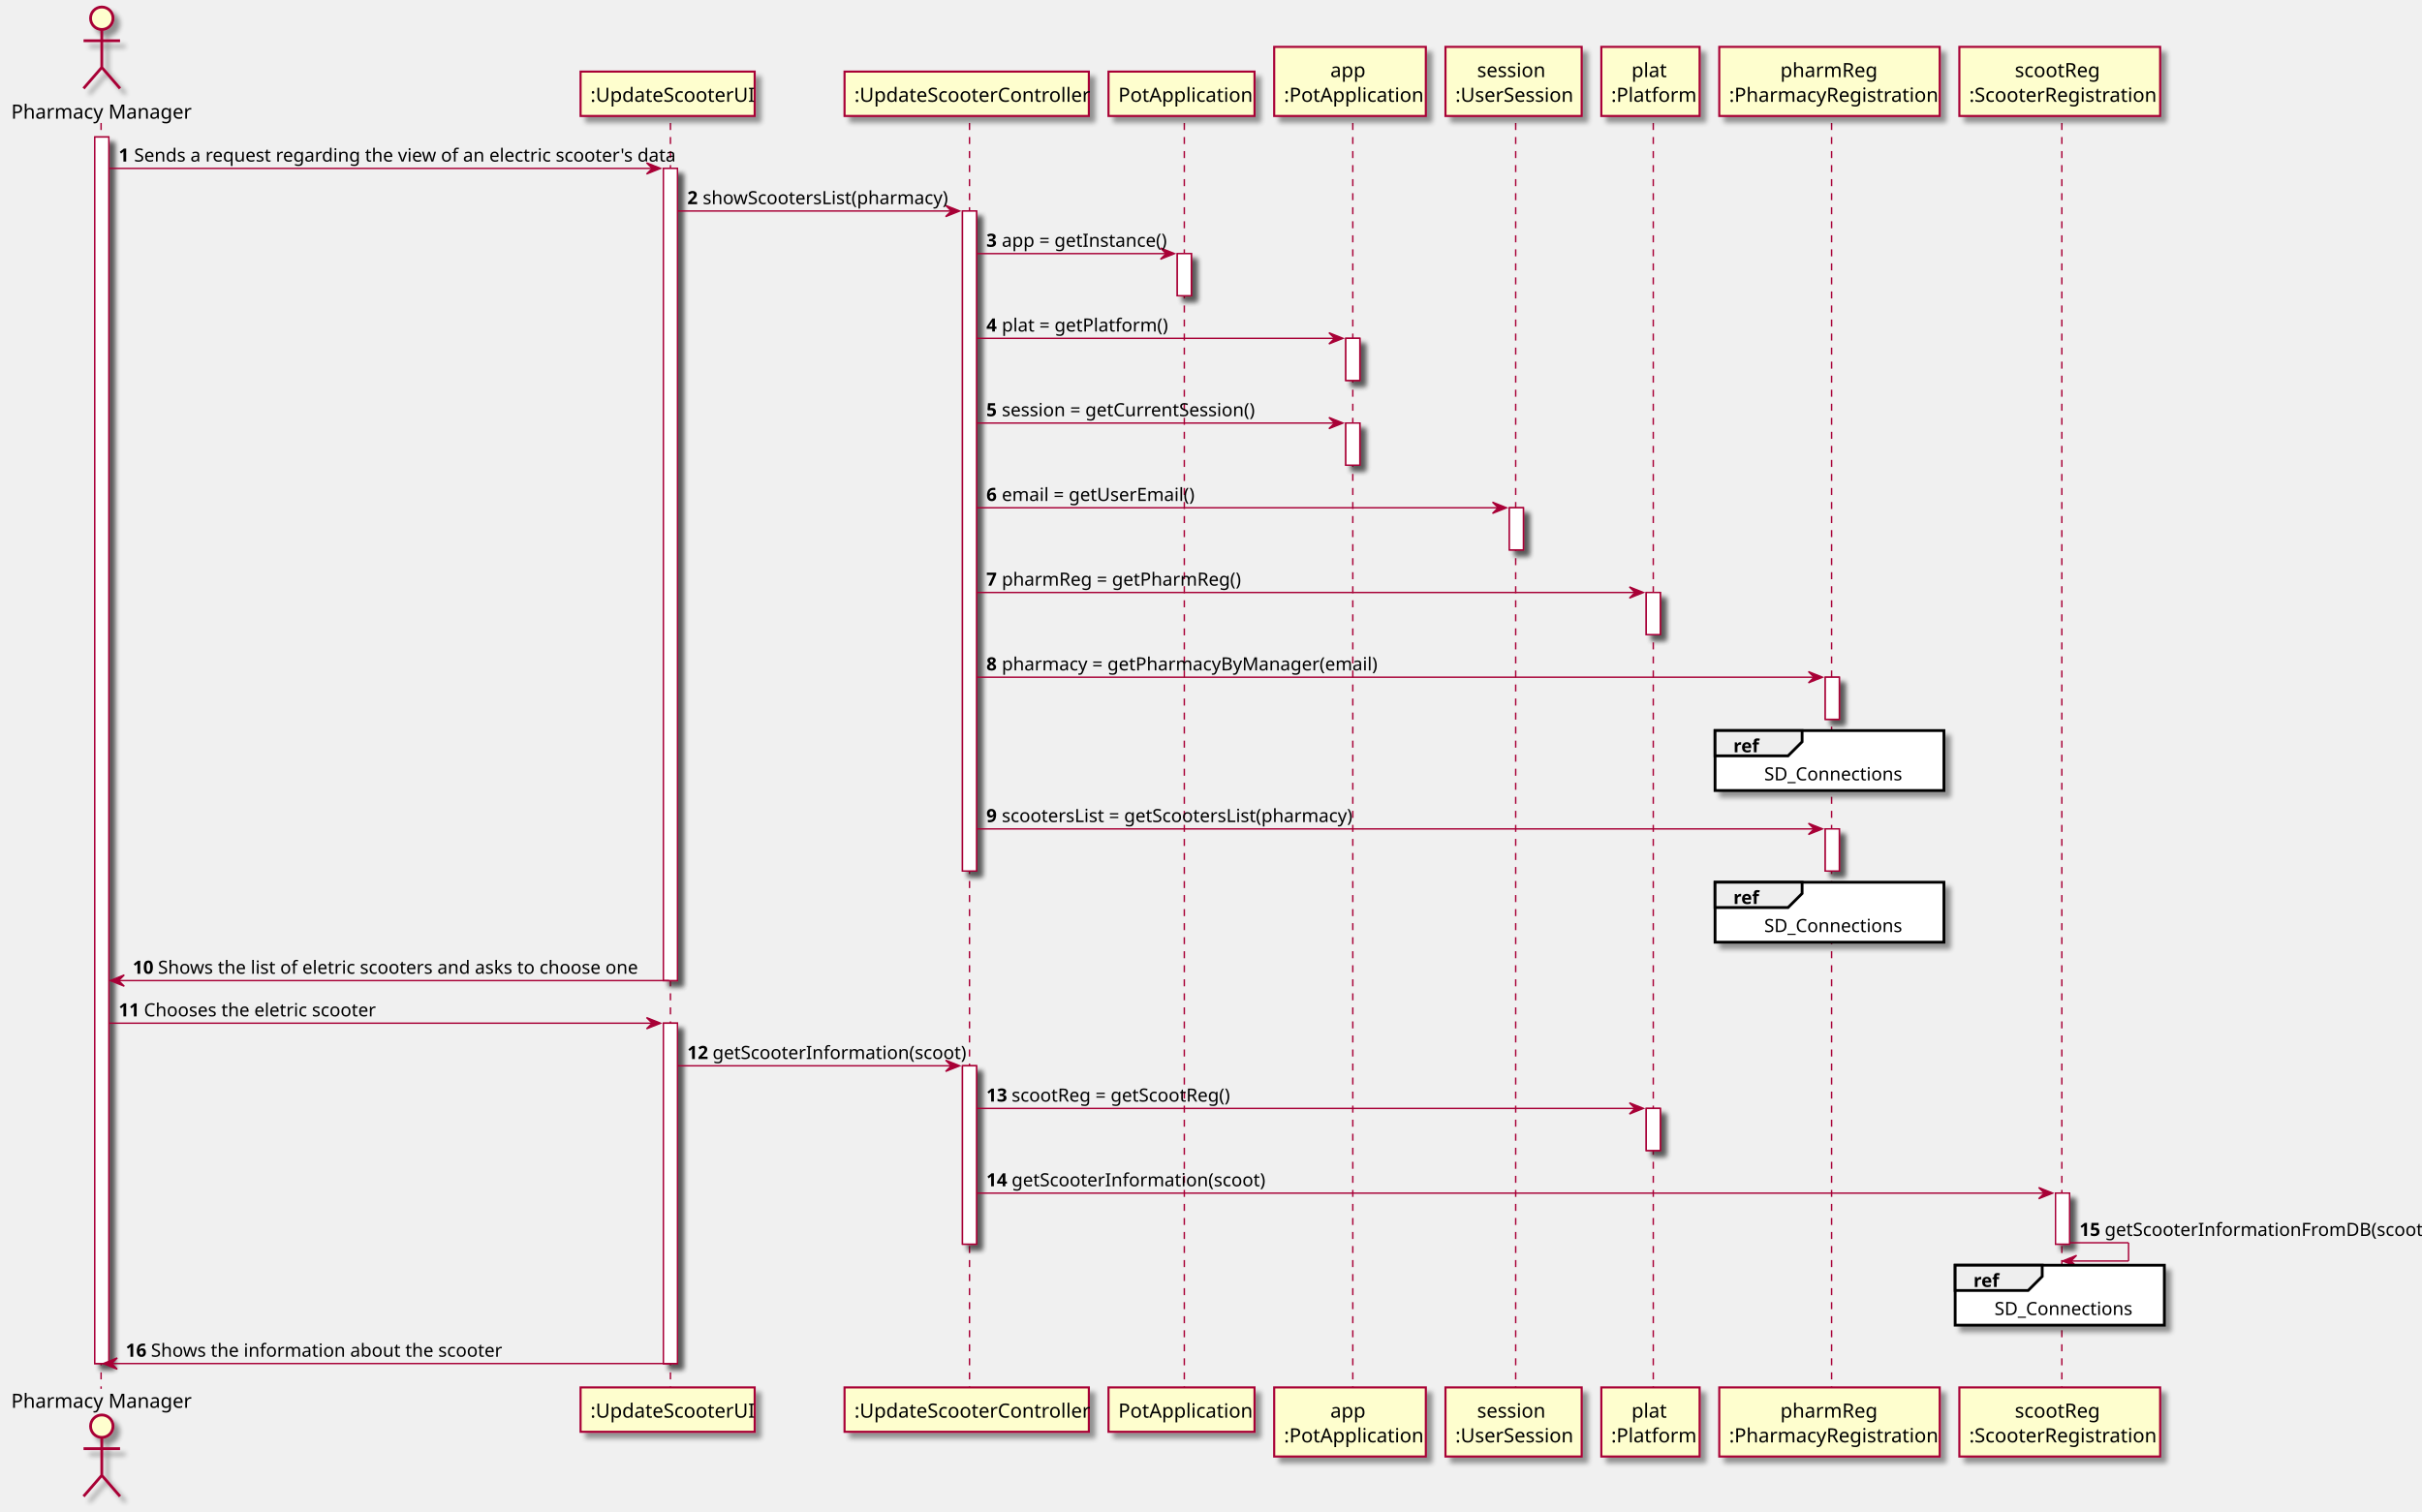
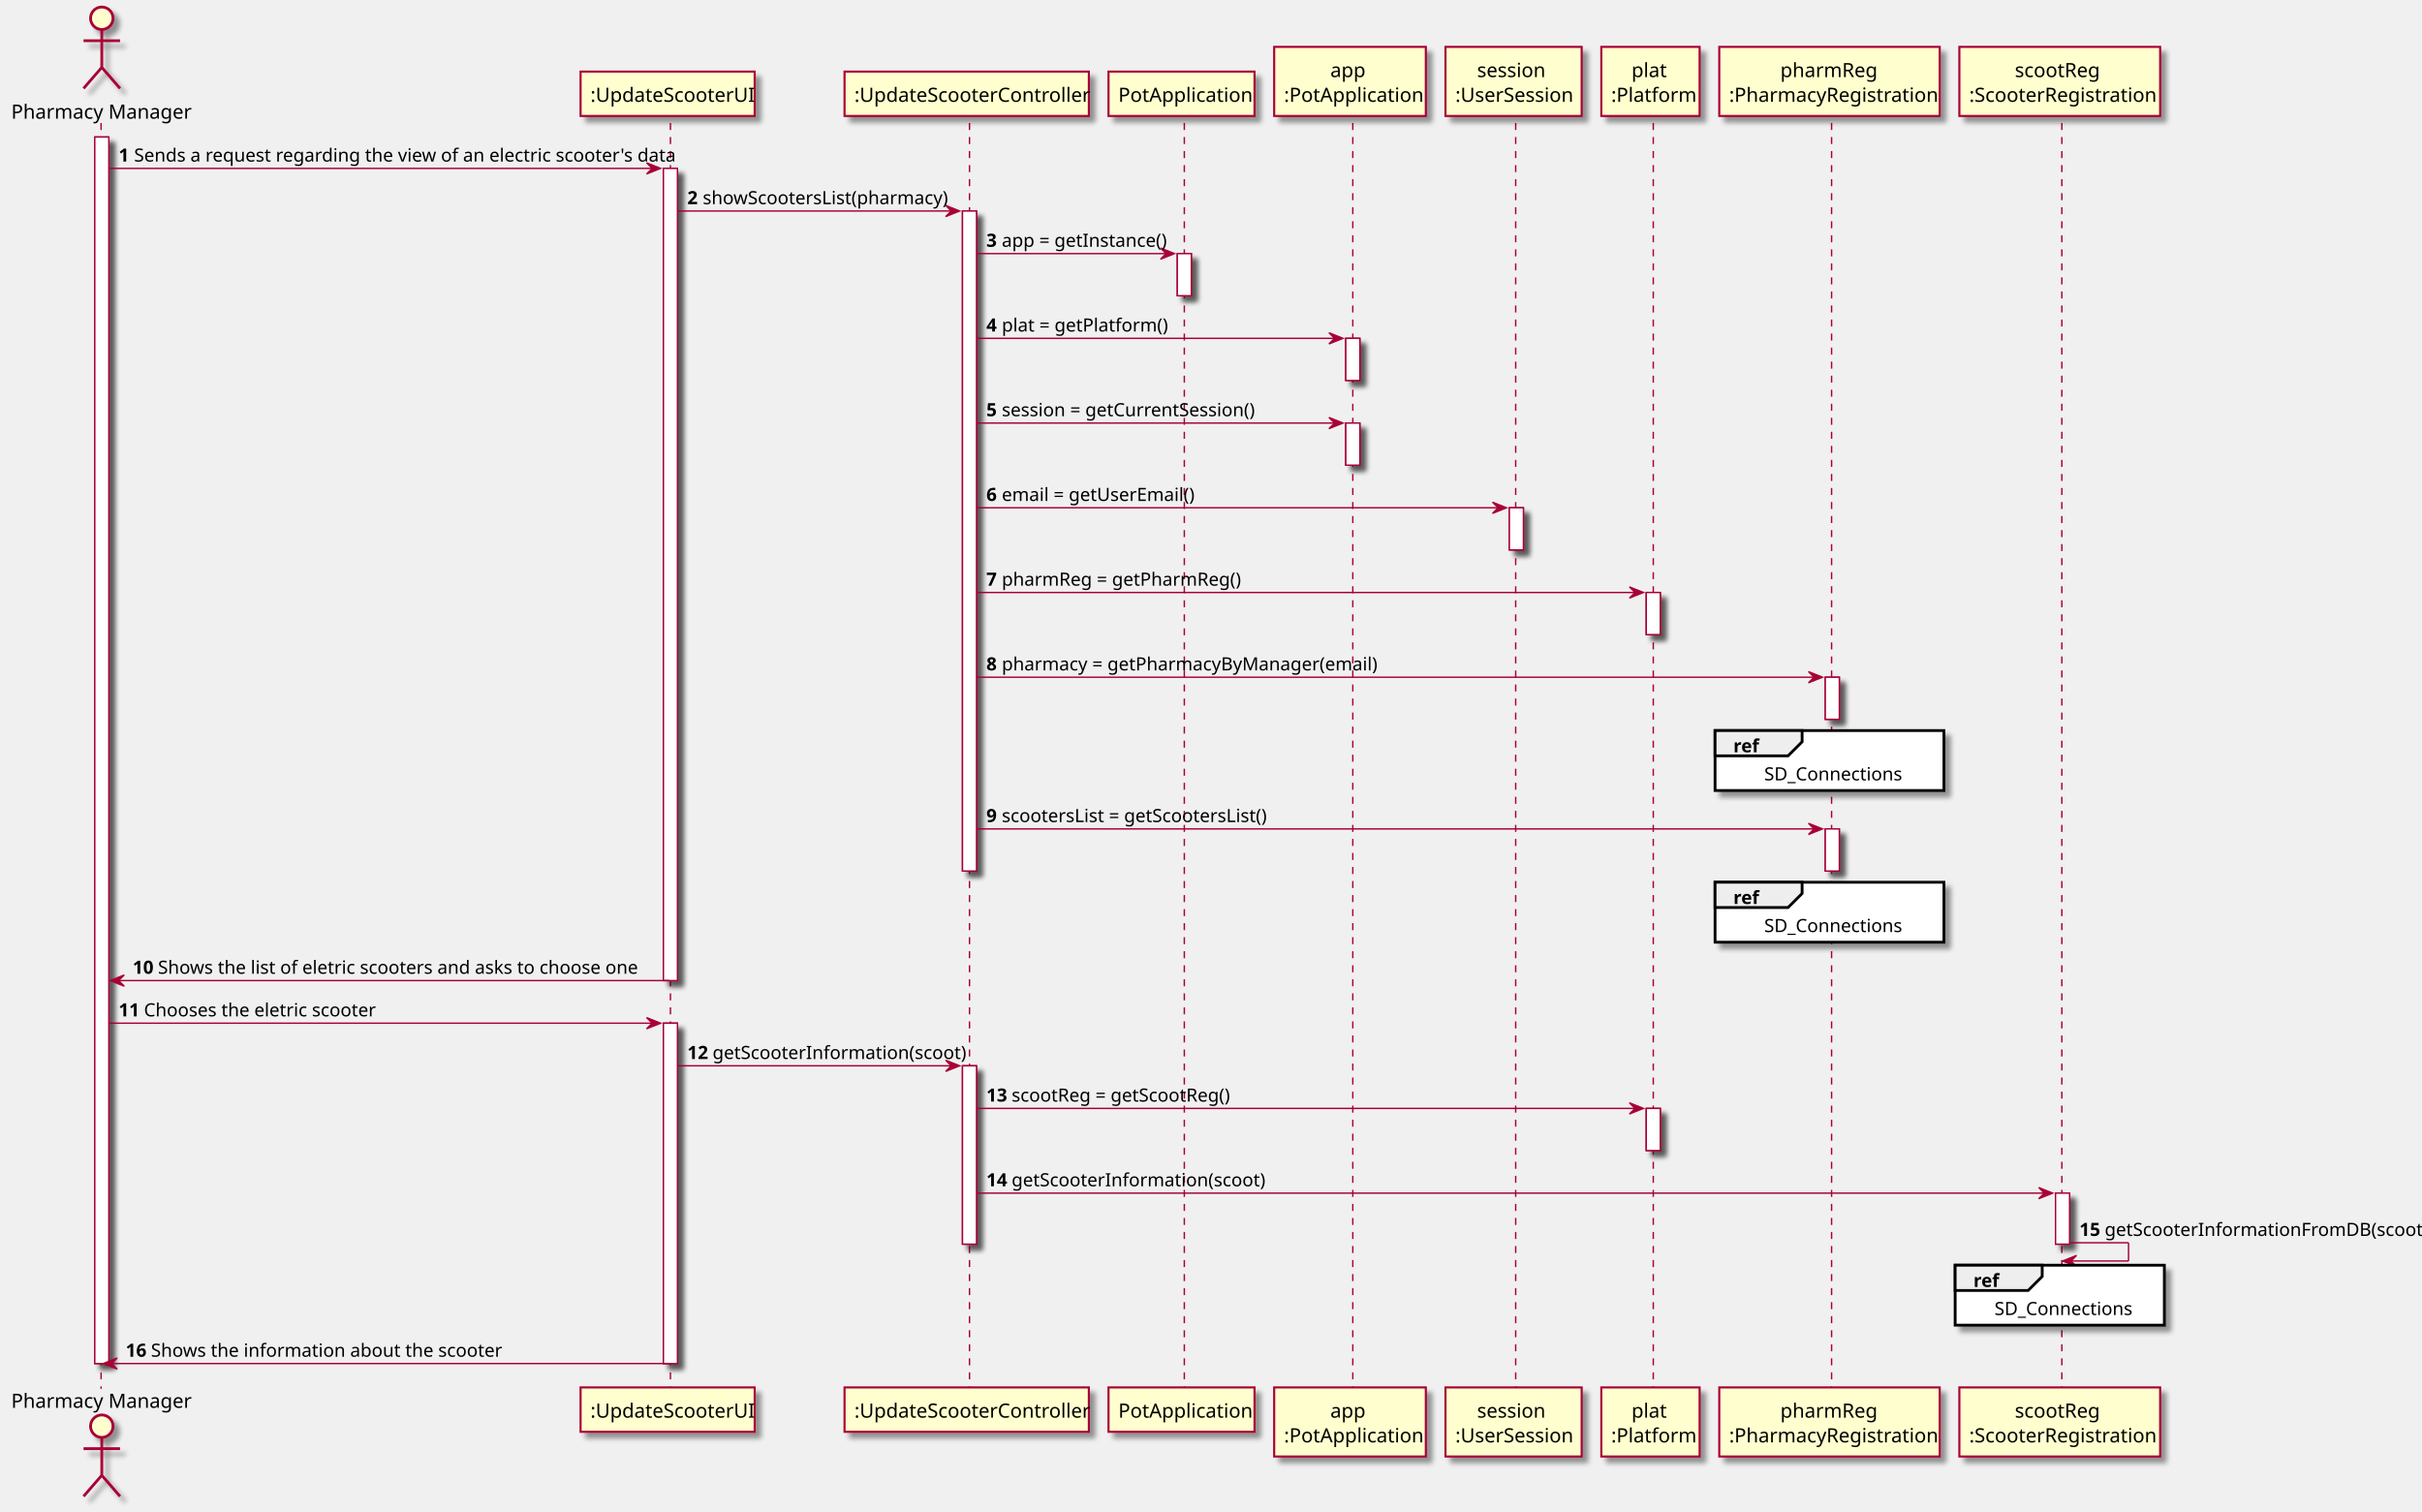
<svg xmlns="http://www.w3.org/2000/svg" contentScriptType="application/ecmascript" contentStyleType="text/css" height="1077px" preserveAspectRatio="none" style="width:1725px;height:1077px;" version="1.1" viewBox="0 0 1725 1077" width="1725px" zoomAndPan="magnify">
  <defs>
-     <filter height="300%" id="fghuy4trkdddh" width="300%" x="-1" y="-1">
+     <filter height="300%" id="f11ik9vi3hbh88" width="300%" x="-1" y="-1">
      <feGaussianBlur result="blurOut" stdDeviation="2.0" />
      <feColorMatrix in="blurOut" result="blurOut2" type="matrix" values="0 0 0 0 0 0 0 0 0 0 0 0 0 0 0 0 0 0 .4 0" />
      <feOffset dx="4.0" dy="4.0" in="blurOut2" result="blurOut3" />
      <feBlend in="SourceGraphic" in2="blurOut3" mode="normal" />
    </filter>
  </defs>
  <g>
-     <rect fill="#FFFFFF" filter="url(#fghuy4trkdddh)" height="873.734" style="stroke: #A80036; stroke-width: 1.0;" width="10" x="67.5" y="97.609" />
-     <rect fill="#FFFFFF" filter="url(#fghuy4trkdddh)" height="578.57" style="stroke: #A80036; stroke-width: 1.0;" width="10" x="472.5" y="119.961" />
-     <rect fill="#FFFFFF" filter="url(#fghuy4trkdddh)" height="242.461" style="stroke: #A80036; stroke-width: 1.0;" width="10" x="472.5" y="728.883" />
-     <rect fill="#FFFFFF" filter="url(#fghuy4trkdddh)" height="470.164" style="stroke: #A80036; stroke-width: 1.0;" width="10" x="685.5" y="150.312" />
-     <rect fill="#FFFFFF" filter="url(#fghuy4trkdddh)" height="127.055" style="stroke: #A80036; stroke-width: 1.0;" width="10" x="685.5" y="759.234" />
-     <rect fill="#FFFFFF" filter="url(#fghuy4trkdddh)" height="30" style="stroke: #A80036; stroke-width: 1.0;" width="10" x="838.5" y="180.664" />
-     <rect fill="#FFFFFF" filter="url(#fghuy4trkdddh)" height="30" style="stroke: #A80036; stroke-width: 1.0;" width="10" x="958.5" y="241.016" />
-     <rect fill="#FFFFFF" filter="url(#fghuy4trkdddh)" height="30" style="stroke: #A80036; stroke-width: 1.0;" width="10" x="958.5" y="301.367" />
-     <rect fill="#FFFFFF" filter="url(#fghuy4trkdddh)" height="30" style="stroke: #A80036; stroke-width: 1.0;" width="10" x="1075" y="361.719" />
-     <rect fill="#FFFFFF" filter="url(#fghuy4trkdddh)" height="30" style="stroke: #A80036; stroke-width: 1.0;" width="10" x="1172.5" y="422.07" />
-     <rect fill="#FFFFFF" filter="url(#fghuy4trkdddh)" height="30" style="stroke: #A80036; stroke-width: 1.0;" width="10" x="1172.5" y="789.586" />
-     <rect fill="#FFFFFF" filter="url(#fghuy4trkdddh)" height="30" style="stroke: #A80036; stroke-width: 1.0;" width="10" x="1300" y="482.422" />
-     <rect fill="#FFFFFF" filter="url(#fghuy4trkdddh)" height="30" style="stroke: #A80036; stroke-width: 1.0;" width="10" x="1300" y="590.477" />
-     <rect fill="#FFFFFF" filter="url(#fghuy4trkdddh)" height="36.352" style="stroke: #A80036; stroke-width: 1.0;" width="10" x="1464" y="849.938" />
+     <rect fill="#FFFFFF" filter="url(#f11ik9vi3hbh88)" height="873.734" style="stroke: #A80036; stroke-width: 1.0;" width="10" x="67.5" y="97.609" />
+     <rect fill="#FFFFFF" filter="url(#f11ik9vi3hbh88)" height="578.57" style="stroke: #A80036; stroke-width: 1.0;" width="10" x="472.5" y="119.961" />
+     <rect fill="#FFFFFF" filter="url(#f11ik9vi3hbh88)" height="242.461" style="stroke: #A80036; stroke-width: 1.0;" width="10" x="472.5" y="728.883" />
+     <rect fill="#FFFFFF" filter="url(#f11ik9vi3hbh88)" height="470.164" style="stroke: #A80036; stroke-width: 1.0;" width="10" x="685.5" y="150.312" />
+     <rect fill="#FFFFFF" filter="url(#f11ik9vi3hbh88)" height="127.055" style="stroke: #A80036; stroke-width: 1.0;" width="10" x="685.5" y="759.234" />
+     <rect fill="#FFFFFF" filter="url(#f11ik9vi3hbh88)" height="30" style="stroke: #A80036; stroke-width: 1.0;" width="10" x="838.5" y="180.664" />
+     <rect fill="#FFFFFF" filter="url(#f11ik9vi3hbh88)" height="30" style="stroke: #A80036; stroke-width: 1.0;" width="10" x="958.5" y="241.016" />
+     <rect fill="#FFFFFF" filter="url(#f11ik9vi3hbh88)" height="30" style="stroke: #A80036; stroke-width: 1.0;" width="10" x="958.5" y="301.367" />
+     <rect fill="#FFFFFF" filter="url(#f11ik9vi3hbh88)" height="30" style="stroke: #A80036; stroke-width: 1.0;" width="10" x="1075" y="361.719" />
+     <rect fill="#FFFFFF" filter="url(#f11ik9vi3hbh88)" height="30" style="stroke: #A80036; stroke-width: 1.0;" width="10" x="1172.5" y="422.07" />
+     <rect fill="#FFFFFF" filter="url(#f11ik9vi3hbh88)" height="30" style="stroke: #A80036; stroke-width: 1.0;" width="10" x="1172.5" y="789.586" />
+     <rect fill="#FFFFFF" filter="url(#f11ik9vi3hbh88)" height="30" style="stroke: #A80036; stroke-width: 1.0;" width="10" x="1300" y="482.422" />
+     <rect fill="#FFFFFF" filter="url(#f11ik9vi3hbh88)" height="30" style="stroke: #A80036; stroke-width: 1.0;" width="10" x="1300" y="590.477" />
+     <rect fill="#FFFFFF" filter="url(#f11ik9vi3hbh88)" height="36.352" style="stroke: #A80036; stroke-width: 1.0;" width="10" x="1464" y="849.938" />
    <line style="stroke: #A80036; stroke-width: 1.0; stroke-dasharray: 5.0,5.0;" x1="72" x2="72" y1="87.609" y2="989.344" />
    <line style="stroke: #A80036; stroke-width: 1.0; stroke-dasharray: 5.0,5.0;" x1="477.5" x2="477.5" y1="87.609" y2="989.344" />
    <line style="stroke: #A80036; stroke-width: 1.0; stroke-dasharray: 5.0,5.0;" x1="690.5" x2="690.5" y1="87.609" y2="989.344" />
    <line style="stroke: #A80036; stroke-width: 1.0; stroke-dasharray: 5.0,5.0;" x1="843.5" x2="843.5" y1="87.609" y2="989.344" />
    <line style="stroke: #A80036; stroke-width: 1.0; stroke-dasharray: 5.0,5.0;" x1="963.5" x2="963.5" y1="87.609" y2="989.344" />
    <line style="stroke: #A80036; stroke-width: 1.0; stroke-dasharray: 5.0,5.0;" x1="1079.5" x2="1079.5" y1="87.609" y2="989.344" />
    <line style="stroke: #A80036; stroke-width: 1.0; stroke-dasharray: 5.0,5.0;" x1="1177.5" x2="1177.5" y1="87.609" y2="989.344" />
    <line style="stroke: #A80036; stroke-width: 1.0; stroke-dasharray: 5.0,5.0;" x1="1304.5" x2="1304.5" y1="87.609" y2="989.344" />
    <line style="stroke: #A80036; stroke-width: 1.0; stroke-dasharray: 5.0,5.0;" x1="1468.5" x2="1468.5" y1="87.609" y2="989.344" />
    <text fill="#000000" font-family="sans-serif" font-size="14" lengthAdjust="spacingAndGlyphs" textLength="123" x="8" y="84.533">Pharmacy Manager</text>
-     <ellipse cx="72.5" cy="13" fill="#FEFECE" filter="url(#fghuy4trkdddh)" rx="8" ry="8" style="stroke: #A80036; stroke-width: 2.0;" />
-     <path d="M72.5,21 L72.5,48 M59.5,29 L85.5,29 M72.5,48 L59.5,63 M72.5,48 L85.5,63 " fill="none" filter="url(#fghuy4trkdddh)" style="stroke: #A80036; stroke-width: 2.0;" />
+     <ellipse cx="72.5" cy="13" fill="#FEFECE" filter="url(#f11ik9vi3hbh88)" rx="8" ry="8" style="stroke: #A80036; stroke-width: 2.0;" />
+     <path d="M72.5,21 L72.5,48 M59.5,29 L85.5,29 M72.5,48 L59.5,63 M72.5,48 L85.5,63 " fill="none" filter="url(#f11ik9vi3hbh88)" style="stroke: #A80036; stroke-width: 2.0;" />
    <text fill="#000000" font-family="sans-serif" font-size="14" lengthAdjust="spacingAndGlyphs" textLength="123" x="8" y="1002.877">Pharmacy Manager</text>
-     <ellipse cx="72.5" cy="1015.953" fill="#FEFECE" filter="url(#fghuy4trkdddh)" rx="8" ry="8" style="stroke: #A80036; stroke-width: 2.0;" />
-     <path d="M72.5,1023.953 L72.5,1050.953 M59.5,1031.953 L85.5,1031.953 M72.5,1050.953 L59.5,1065.953 M72.5,1050.953 L85.5,1065.953 " fill="none" filter="url(#fghuy4trkdddh)" style="stroke: #A80036; stroke-width: 2.0;" />
-     <rect fill="#FEFECE" filter="url(#fghuy4trkdddh)" height="31.609" style="stroke: #A80036; stroke-width: 1.5;" width="124" x="413.5" y="51" />
+     <ellipse cx="72.5" cy="1015.953" fill="#FEFECE" filter="url(#f11ik9vi3hbh88)" rx="8" ry="8" style="stroke: #A80036; stroke-width: 2.0;" />
+     <path d="M72.5,1023.953 L72.5,1050.953 M59.5,1031.953 L85.5,1031.953 M72.5,1050.953 L59.5,1065.953 M72.5,1050.953 L85.5,1065.953 " fill="none" filter="url(#f11ik9vi3hbh88)" style="stroke: #A80036; stroke-width: 2.0;" />
+     <rect fill="#FEFECE" filter="url(#f11ik9vi3hbh88)" height="31.609" style="stroke: #A80036; stroke-width: 1.5;" width="124" x="413.5" y="51" />
    <text fill="#000000" font-family="sans-serif" font-size="14" lengthAdjust="spacingAndGlyphs" textLength="110" x="420.5" y="72.533">:UpdateScooterUI</text>
-     <rect fill="#FEFECE" filter="url(#fghuy4trkdddh)" height="31.609" style="stroke: #A80036; stroke-width: 1.5;" width="124" x="413.5" y="988.344" />
+     <rect fill="#FEFECE" filter="url(#f11ik9vi3hbh88)" height="31.609" style="stroke: #A80036; stroke-width: 1.5;" width="124" x="413.5" y="988.344" />
    <text fill="#000000" font-family="sans-serif" font-size="14" lengthAdjust="spacingAndGlyphs" textLength="110" x="420.5" y="1009.877">:UpdateScooterUI</text>
-     <rect fill="#FEFECE" filter="url(#fghuy4trkdddh)" height="31.609" style="stroke: #A80036; stroke-width: 1.5;" width="174" x="601.5" y="51" />
+     <rect fill="#FEFECE" filter="url(#f11ik9vi3hbh88)" height="31.609" style="stroke: #A80036; stroke-width: 1.5;" width="174" x="601.5" y="51" />
    <text fill="#000000" font-family="sans-serif" font-size="14" lengthAdjust="spacingAndGlyphs" textLength="160" x="608.5" y="72.533">:UpdateScooterController</text>
-     <rect fill="#FEFECE" filter="url(#fghuy4trkdddh)" height="31.609" style="stroke: #A80036; stroke-width: 1.5;" width="174" x="601.5" y="988.344" />
+     <rect fill="#FEFECE" filter="url(#f11ik9vi3hbh88)" height="31.609" style="stroke: #A80036; stroke-width: 1.5;" width="174" x="601.5" y="988.344" />
    <text fill="#000000" font-family="sans-serif" font-size="14" lengthAdjust="spacingAndGlyphs" textLength="160" x="608.5" y="1009.877">:UpdateScooterController</text>
-     <rect fill="#FEFECE" filter="url(#fghuy4trkdddh)" height="31.609" style="stroke: #A80036; stroke-width: 1.5;" width="104" x="789.5" y="51" />
+     <rect fill="#FEFECE" filter="url(#f11ik9vi3hbh88)" height="31.609" style="stroke: #A80036; stroke-width: 1.5;" width="104" x="789.5" y="51" />
    <text fill="#000000" font-family="sans-serif" font-size="14" lengthAdjust="spacingAndGlyphs" textLength="90" x="796.5" y="72.533">PotApplication</text>
-     <rect fill="#FEFECE" filter="url(#fghuy4trkdddh)" height="31.609" style="stroke: #A80036; stroke-width: 1.5;" width="104" x="789.5" y="988.344" />
+     <rect fill="#FEFECE" filter="url(#f11ik9vi3hbh88)" height="31.609" style="stroke: #A80036; stroke-width: 1.5;" width="104" x="789.5" y="988.344" />
    <text fill="#000000" font-family="sans-serif" font-size="14" lengthAdjust="spacingAndGlyphs" textLength="90" x="796.5" y="1009.877">PotApplication</text>
-     <rect fill="#FEFECE" filter="url(#fghuy4trkdddh)" height="49.219" style="stroke: #A80036; stroke-width: 1.5;" width="108" x="907.5" y="33.391" />
+     <rect fill="#FEFECE" filter="url(#f11ik9vi3hbh88)" height="49.219" style="stroke: #A80036; stroke-width: 1.5;" width="108" x="907.5" y="33.391" />
    <text fill="#000000" font-family="sans-serif" font-size="14" lengthAdjust="spacingAndGlyphs" textLength="24" x="947.5" y="54.924">app</text>
    <text fill="#000000" font-family="sans-serif" font-size="14" lengthAdjust="spacingAndGlyphs" textLength="94" x="914.5" y="72.533">:PotApplication</text>
-     <rect fill="#FEFECE" filter="url(#fghuy4trkdddh)" height="49.219" style="stroke: #A80036; stroke-width: 1.5;" width="108" x="907.5" y="988.344" />
+     <rect fill="#FEFECE" filter="url(#f11ik9vi3hbh88)" height="49.219" style="stroke: #A80036; stroke-width: 1.5;" width="108" x="907.5" y="988.344" />
    <text fill="#000000" font-family="sans-serif" font-size="14" lengthAdjust="spacingAndGlyphs" textLength="24" x="947.5" y="1009.877">app</text>
    <text fill="#000000" font-family="sans-serif" font-size="14" lengthAdjust="spacingAndGlyphs" textLength="94" x="914.5" y="1027.486">:PotApplication</text>
-     <rect fill="#FEFECE" filter="url(#fghuy4trkdddh)" height="49.219" style="stroke: #A80036; stroke-width: 1.5;" width="97" x="1029.5" y="33.391" />
+     <rect fill="#FEFECE" filter="url(#f11ik9vi3hbh88)" height="49.219" style="stroke: #A80036; stroke-width: 1.5;" width="97" x="1029.5" y="33.391" />
    <text fill="#000000" font-family="sans-serif" font-size="14" lengthAdjust="spacingAndGlyphs" textLength="48" x="1052" y="54.924">session</text>
    <text fill="#000000" font-family="sans-serif" font-size="14" lengthAdjust="spacingAndGlyphs" textLength="83" x="1036.5" y="72.533">:UserSession</text>
-     <rect fill="#FEFECE" filter="url(#fghuy4trkdddh)" height="49.219" style="stroke: #A80036; stroke-width: 1.5;" width="97" x="1029.5" y="988.344" />
+     <rect fill="#FEFECE" filter="url(#f11ik9vi3hbh88)" height="49.219" style="stroke: #A80036; stroke-width: 1.5;" width="97" x="1029.5" y="988.344" />
    <text fill="#000000" font-family="sans-serif" font-size="14" lengthAdjust="spacingAndGlyphs" textLength="48" x="1052" y="1009.877">session</text>
    <text fill="#000000" font-family="sans-serif" font-size="14" lengthAdjust="spacingAndGlyphs" textLength="83" x="1036.5" y="1027.486">:UserSession</text>
-     <rect fill="#FEFECE" filter="url(#fghuy4trkdddh)" height="49.219" style="stroke: #A80036; stroke-width: 1.5;" width="70" x="1140.5" y="33.391" />
+     <rect fill="#FEFECE" filter="url(#f11ik9vi3hbh88)" height="49.219" style="stroke: #A80036; stroke-width: 1.5;" width="70" x="1140.5" y="33.391" />
    <text fill="#000000" font-family="sans-serif" font-size="14" lengthAdjust="spacingAndGlyphs" textLength="23" x="1162" y="54.924">plat</text>
    <text fill="#000000" font-family="sans-serif" font-size="14" lengthAdjust="spacingAndGlyphs" textLength="56" x="1147.5" y="72.533">:Platform</text>
-     <rect fill="#FEFECE" filter="url(#fghuy4trkdddh)" height="49.219" style="stroke: #A80036; stroke-width: 1.5;" width="70" x="1140.5" y="988.344" />
+     <rect fill="#FEFECE" filter="url(#f11ik9vi3hbh88)" height="49.219" style="stroke: #A80036; stroke-width: 1.5;" width="70" x="1140.5" y="988.344" />
    <text fill="#000000" font-family="sans-serif" font-size="14" lengthAdjust="spacingAndGlyphs" textLength="23" x="1162" y="1009.877">plat</text>
    <text fill="#000000" font-family="sans-serif" font-size="14" lengthAdjust="spacingAndGlyphs" textLength="56" x="1147.5" y="1027.486">:Platform</text>
-     <rect fill="#FEFECE" filter="url(#fghuy4trkdddh)" height="49.219" style="stroke: #A80036; stroke-width: 1.5;" width="157" x="1224.5" y="33.391" />
+     <rect fill="#FEFECE" filter="url(#f11ik9vi3hbh88)" height="49.219" style="stroke: #A80036; stroke-width: 1.5;" width="157" x="1224.5" y="33.391" />
    <text fill="#000000" font-family="sans-serif" font-size="14" lengthAdjust="spacingAndGlyphs" textLength="66" x="1268" y="54.924">pharmReg</text>
    <text fill="#000000" font-family="sans-serif" font-size="14" lengthAdjust="spacingAndGlyphs" textLength="143" x="1231.5" y="72.533">:PharmacyRegistration</text>
-     <rect fill="#FEFECE" filter="url(#fghuy4trkdddh)" height="49.219" style="stroke: #A80036; stroke-width: 1.5;" width="157" x="1224.5" y="988.344" />
+     <rect fill="#FEFECE" filter="url(#f11ik9vi3hbh88)" height="49.219" style="stroke: #A80036; stroke-width: 1.5;" width="157" x="1224.5" y="988.344" />
    <text fill="#000000" font-family="sans-serif" font-size="14" lengthAdjust="spacingAndGlyphs" textLength="66" x="1268" y="1009.877">pharmReg</text>
    <text fill="#000000" font-family="sans-serif" font-size="14" lengthAdjust="spacingAndGlyphs" textLength="143" x="1231.5" y="1027.486">:PharmacyRegistration</text>
-     <rect fill="#FEFECE" filter="url(#fghuy4trkdddh)" height="49.219" style="stroke: #A80036; stroke-width: 1.5;" width="143" x="1395.5" y="33.391" />
+     <rect fill="#FEFECE" filter="url(#f11ik9vi3hbh88)" height="49.219" style="stroke: #A80036; stroke-width: 1.5;" width="143" x="1395.5" y="33.391" />
    <text fill="#000000" font-family="sans-serif" font-size="14" lengthAdjust="spacingAndGlyphs" textLength="60" x="1435" y="54.924">scootReg</text>
    <text fill="#000000" font-family="sans-serif" font-size="14" lengthAdjust="spacingAndGlyphs" textLength="129" x="1402.5" y="72.533">:ScooterRegistration</text>
-     <rect fill="#FEFECE" filter="url(#fghuy4trkdddh)" height="49.219" style="stroke: #A80036; stroke-width: 1.5;" width="143" x="1395.5" y="988.344" />
+     <rect fill="#FEFECE" filter="url(#f11ik9vi3hbh88)" height="49.219" style="stroke: #A80036; stroke-width: 1.5;" width="143" x="1395.5" y="988.344" />
    <text fill="#000000" font-family="sans-serif" font-size="14" lengthAdjust="spacingAndGlyphs" textLength="60" x="1435" y="1009.877">scootReg</text>
    <text fill="#000000" font-family="sans-serif" font-size="14" lengthAdjust="spacingAndGlyphs" textLength="129" x="1402.5" y="1027.486">:ScooterRegistration</text>
-     <rect fill="#FFFFFF" filter="url(#fghuy4trkdddh)" height="873.734" style="stroke: #A80036; stroke-width: 1.0;" width="10" x="67.5" y="97.609" />
-     <rect fill="#FFFFFF" filter="url(#fghuy4trkdddh)" height="578.57" style="stroke: #A80036; stroke-width: 1.0;" width="10" x="472.5" y="119.961" />
-     <rect fill="#FFFFFF" filter="url(#fghuy4trkdddh)" height="242.461" style="stroke: #A80036; stroke-width: 1.0;" width="10" x="472.5" y="728.883" />
-     <rect fill="#FFFFFF" filter="url(#fghuy4trkdddh)" height="470.164" style="stroke: #A80036; stroke-width: 1.0;" width="10" x="685.5" y="150.312" />
-     <rect fill="#FFFFFF" filter="url(#fghuy4trkdddh)" height="127.055" style="stroke: #A80036; stroke-width: 1.0;" width="10" x="685.5" y="759.234" />
-     <rect fill="#FFFFFF" filter="url(#fghuy4trkdddh)" height="30" style="stroke: #A80036; stroke-width: 1.0;" width="10" x="838.5" y="180.664" />
-     <rect fill="#FFFFFF" filter="url(#fghuy4trkdddh)" height="30" style="stroke: #A80036; stroke-width: 1.0;" width="10" x="958.5" y="241.016" />
-     <rect fill="#FFFFFF" filter="url(#fghuy4trkdddh)" height="30" style="stroke: #A80036; stroke-width: 1.0;" width="10" x="958.5" y="301.367" />
-     <rect fill="#FFFFFF" filter="url(#fghuy4trkdddh)" height="30" style="stroke: #A80036; stroke-width: 1.0;" width="10" x="1075" y="361.719" />
-     <rect fill="#FFFFFF" filter="url(#fghuy4trkdddh)" height="30" style="stroke: #A80036; stroke-width: 1.0;" width="10" x="1172.5" y="422.07" />
-     <rect fill="#FFFFFF" filter="url(#fghuy4trkdddh)" height="30" style="stroke: #A80036; stroke-width: 1.0;" width="10" x="1172.5" y="789.586" />
-     <rect fill="#FFFFFF" filter="url(#fghuy4trkdddh)" height="30" style="stroke: #A80036; stroke-width: 1.0;" width="10" x="1300" y="482.422" />
-     <rect fill="#FFFFFF" filter="url(#fghuy4trkdddh)" height="30" style="stroke: #A80036; stroke-width: 1.0;" width="10" x="1300" y="590.477" />
-     <rect fill="#FFFFFF" filter="url(#fghuy4trkdddh)" height="36.352" style="stroke: #A80036; stroke-width: 1.0;" width="10" x="1464" y="849.938" />
+     <rect fill="#FFFFFF" filter="url(#f11ik9vi3hbh88)" height="873.734" style="stroke: #A80036; stroke-width: 1.0;" width="10" x="67.5" y="97.609" />
+     <rect fill="#FFFFFF" filter="url(#f11ik9vi3hbh88)" height="578.57" style="stroke: #A80036; stroke-width: 1.0;" width="10" x="472.5" y="119.961" />
+     <rect fill="#FFFFFF" filter="url(#f11ik9vi3hbh88)" height="242.461" style="stroke: #A80036; stroke-width: 1.0;" width="10" x="472.5" y="728.883" />
+     <rect fill="#FFFFFF" filter="url(#f11ik9vi3hbh88)" height="470.164" style="stroke: #A80036; stroke-width: 1.0;" width="10" x="685.5" y="150.312" />
+     <rect fill="#FFFFFF" filter="url(#f11ik9vi3hbh88)" height="127.055" style="stroke: #A80036; stroke-width: 1.0;" width="10" x="685.5" y="759.234" />
+     <rect fill="#FFFFFF" filter="url(#f11ik9vi3hbh88)" height="30" style="stroke: #A80036; stroke-width: 1.0;" width="10" x="838.5" y="180.664" />
+     <rect fill="#FFFFFF" filter="url(#f11ik9vi3hbh88)" height="30" style="stroke: #A80036; stroke-width: 1.0;" width="10" x="958.5" y="241.016" />
+     <rect fill="#FFFFFF" filter="url(#f11ik9vi3hbh88)" height="30" style="stroke: #A80036; stroke-width: 1.0;" width="10" x="958.5" y="301.367" />
+     <rect fill="#FFFFFF" filter="url(#f11ik9vi3hbh88)" height="30" style="stroke: #A80036; stroke-width: 1.0;" width="10" x="1075" y="361.719" />
+     <rect fill="#FFFFFF" filter="url(#f11ik9vi3hbh88)" height="30" style="stroke: #A80036; stroke-width: 1.0;" width="10" x="1172.5" y="422.07" />
+     <rect fill="#FFFFFF" filter="url(#f11ik9vi3hbh88)" height="30" style="stroke: #A80036; stroke-width: 1.0;" width="10" x="1172.5" y="789.586" />
+     <rect fill="#FFFFFF" filter="url(#f11ik9vi3hbh88)" height="30" style="stroke: #A80036; stroke-width: 1.0;" width="10" x="1300" y="482.422" />
+     <rect fill="#FFFFFF" filter="url(#f11ik9vi3hbh88)" height="30" style="stroke: #A80036; stroke-width: 1.0;" width="10" x="1300" y="590.477" />
+     <rect fill="#FFFFFF" filter="url(#f11ik9vi3hbh88)" height="36.352" style="stroke: #A80036; stroke-width: 1.0;" width="10" x="1464" y="849.938" />
    <polygon fill="#A80036" points="460.5,115.961,470.5,119.961,460.5,123.961,464.5,119.961" style="stroke: #A80036; stroke-width: 1.0;" />
    <line style="stroke: #A80036; stroke-width: 1.0;" x1="77.5" x2="466.5" y1="119.961" y2="119.961" />
    <text fill="#000000" font-family="sans-serif" font-size="13" font-weight="bold" lengthAdjust="spacingAndGlyphs" textLength="7" x="84.5" y="115.105">1</text>
    <text fill="#000000" font-family="sans-serif" font-size="13" lengthAdjust="spacingAndGlyphs" textLength="365" x="95.5" y="115.105">Sends a request regarding the view of an electric scooter's data</text>
    <polygon fill="#A80036" points="673.5,146.312,683.5,150.312,673.5,154.312,677.5,150.312" style="stroke: #A80036; stroke-width: 1.0;" />
    <line style="stroke: #A80036; stroke-width: 1.0;" x1="482.5" x2="679.5" y1="150.312" y2="150.312" />
    <text fill="#000000" font-family="sans-serif" font-size="13" font-weight="bold" lengthAdjust="spacingAndGlyphs" textLength="7" x="489.5" y="145.456">2</text>
    <text fill="#000000" font-family="sans-serif" font-size="13" lengthAdjust="spacingAndGlyphs" textLength="168" x="500.5" y="145.456">showScootersList(pharmacy)</text>
    <polygon fill="#A80036" points="826.5,176.664,836.5,180.664,826.5,184.664,830.5,180.664" style="stroke: #A80036; stroke-width: 1.0;" />
    <line style="stroke: #A80036; stroke-width: 1.0;" x1="695.5" x2="832.5" y1="180.664" y2="180.664" />
    <text fill="#000000" font-family="sans-serif" font-size="13" font-weight="bold" lengthAdjust="spacingAndGlyphs" textLength="7" x="702.5" y="175.808">3</text>
    <text fill="#000000" font-family="sans-serif" font-size="13" lengthAdjust="spacingAndGlyphs" textLength="112" x="713.5" y="175.808">app = getInstance()</text>
    <polygon fill="#A80036" points="946.5,237.016,956.5,241.016,946.5,245.016,950.5,241.016" style="stroke: #A80036; stroke-width: 1.0;" />
    <line style="stroke: #A80036; stroke-width: 1.0;" x1="695.5" x2="952.5" y1="241.016" y2="241.016" />
    <text fill="#000000" font-family="sans-serif" font-size="13" font-weight="bold" lengthAdjust="spacingAndGlyphs" textLength="7" x="702.5" y="236.159">4</text>
    <text fill="#000000" font-family="sans-serif" font-size="13" lengthAdjust="spacingAndGlyphs" textLength="111" x="713.5" y="236.159">plat = getPlatform()</text>
    <polygon fill="#A80036" points="946.5,297.367,956.5,301.367,946.5,305.367,950.5,301.367" style="stroke: #A80036; stroke-width: 1.0;" />
    <line style="stroke: #A80036; stroke-width: 1.0;" x1="695.5" x2="952.5" y1="301.367" y2="301.367" />
    <text fill="#000000" font-family="sans-serif" font-size="13" font-weight="bold" lengthAdjust="spacingAndGlyphs" textLength="7" x="702.5" y="296.511">5</text>
    <text fill="#000000" font-family="sans-serif" font-size="13" lengthAdjust="spacingAndGlyphs" textLength="176" x="713.5" y="296.511">session = getCurrentSession()</text>
    <polygon fill="#A80036" points="1063,357.719,1073,361.719,1063,365.719,1067,361.719" style="stroke: #A80036; stroke-width: 1.0;" />
    <line style="stroke: #A80036; stroke-width: 1.0;" x1="695.5" x2="1069" y1="361.719" y2="361.719" />
    <text fill="#000000" font-family="sans-serif" font-size="13" font-weight="bold" lengthAdjust="spacingAndGlyphs" textLength="7" x="702.5" y="356.862">6</text>
    <text fill="#000000" font-family="sans-serif" font-size="13" lengthAdjust="spacingAndGlyphs" textLength="133" x="713.5" y="356.862">email = getUserEmail()</text>
    <polygon fill="#A80036" points="1160.5,418.07,1170.5,422.07,1160.5,426.07,1164.5,422.07" style="stroke: #A80036; stroke-width: 1.0;" />
    <line style="stroke: #A80036; stroke-width: 1.0;" x1="695.5" x2="1166.5" y1="422.07" y2="422.07" />
    <text fill="#000000" font-family="sans-serif" font-size="13" font-weight="bold" lengthAdjust="spacingAndGlyphs" textLength="7" x="702.5" y="417.214">7</text>
    <text fill="#000000" font-family="sans-serif" font-size="13" lengthAdjust="spacingAndGlyphs" textLength="162" x="713.5" y="417.214">pharmReg = getPharmReg()</text>
    <polygon fill="#A80036" points="1288,478.422,1298,482.422,1288,486.422,1292,482.422" style="stroke: #A80036; stroke-width: 1.0;" />
    <line style="stroke: #A80036; stroke-width: 1.0;" x1="695.5" x2="1294" y1="482.422" y2="482.422" />
    <text fill="#000000" font-family="sans-serif" font-size="13" font-weight="bold" lengthAdjust="spacingAndGlyphs" textLength="7" x="702.5" y="477.565">8</text>
    <text fill="#000000" font-family="sans-serif" font-size="13" lengthAdjust="spacingAndGlyphs" textLength="255" x="713.5" y="477.565">pharmacy = getPharmacyByManager(email)</text>
-     <rect fill="#FFFFFF" filter="url(#fghuy4trkdddh)" height="42.703" style="stroke: #000000; stroke-width: 2.0;" width="163" x="1221.5" y="520.422" />
+     <rect fill="#FFFFFF" filter="url(#f11ik9vi3hbh88)" height="42.703" style="stroke: #000000; stroke-width: 2.0;" width="163" x="1221.5" y="520.422" />
    <polygon fill="#EEEEEE" points="1221.5,520.422,1283.5,520.422,1283.5,528.422,1273.5,538.422,1221.5,538.422,1221.5,520.422" style="stroke: #000000; stroke-width: 2.0;" />
    <text fill="#000000" font-family="sans-serif" font-size="13" font-weight="bold" lengthAdjust="spacingAndGlyphs" textLength="17" x="1234.5" y="535.917">ref</text>
    <text fill="#000000" font-family="sans-serif" font-size="13" lengthAdjust="spacingAndGlyphs" textLength="97" x="1256.5" y="555.917">SD_Connections</text>
    <polygon fill="#A80036" points="1288,586.477,1298,590.477,1288,594.477,1292,590.477" style="stroke: #A80036; stroke-width: 1.0;" />
    <line style="stroke: #A80036; stroke-width: 1.0;" x1="695.5" x2="1294" y1="590.477" y2="590.477" />
    <text fill="#000000" font-family="sans-serif" font-size="13" font-weight="bold" lengthAdjust="spacingAndGlyphs" textLength="7" x="702.5" y="585.62">9</text>
-     <text fill="#000000" font-family="sans-serif" font-size="13" lengthAdjust="spacingAndGlyphs" textLength="243" x="713.5" y="585.62">scootersList = getScootersList(pharmacy)</text>
-     <rect fill="#FFFFFF" filter="url(#fghuy4trkdddh)" height="42.703" style="stroke: #000000; stroke-width: 2.0;" width="163" x="1221.5" y="628.477" />
+     <text fill="#000000" font-family="sans-serif" font-size="13" lengthAdjust="spacingAndGlyphs" textLength="186" x="713.5" y="585.62">scootersList = getScootersList()</text>
+     <rect fill="#FFFFFF" filter="url(#f11ik9vi3hbh88)" height="42.703" style="stroke: #000000; stroke-width: 2.0;" width="163" x="1221.5" y="628.477" />
    <polygon fill="#EEEEEE" points="1221.5,628.477,1283.5,628.477,1283.5,636.477,1273.5,646.477,1221.5,646.477,1221.5,628.477" style="stroke: #000000; stroke-width: 2.0;" />
    <text fill="#000000" font-family="sans-serif" font-size="13" font-weight="bold" lengthAdjust="spacingAndGlyphs" textLength="17" x="1234.5" y="643.972">ref</text>
    <text fill="#000000" font-family="sans-serif" font-size="13" lengthAdjust="spacingAndGlyphs" textLength="97" x="1256.5" y="663.972">SD_Connections</text>
    <polygon fill="#A80036" points="88.5,694.531,78.5,698.531,88.5,702.531,84.5,698.531" style="stroke: #A80036; stroke-width: 1.0;" />
    <line style="stroke: #A80036; stroke-width: 1.0;" x1="82.5" x2="476.5" y1="698.531" y2="698.531" />
    <text fill="#000000" font-family="sans-serif" font-size="13" font-weight="bold" lengthAdjust="spacingAndGlyphs" textLength="14" x="94.5" y="693.675">10</text>
    <text fill="#000000" font-family="sans-serif" font-size="13" lengthAdjust="spacingAndGlyphs" textLength="332" x="112.5" y="693.675">Shows the list of eletric scooters and asks to choose one</text>
    <polygon fill="#A80036" points="460.5,724.883,470.5,728.883,460.5,732.883,464.5,728.883" style="stroke: #A80036; stroke-width: 1.0;" />
    <line style="stroke: #A80036; stroke-width: 1.0;" x1="77.5" x2="466.5" y1="728.883" y2="728.883" />
    <text fill="#000000" font-family="sans-serif" font-size="13" font-weight="bold" lengthAdjust="spacingAndGlyphs" textLength="14" x="84.5" y="724.026">11</text>
    <text fill="#000000" font-family="sans-serif" font-size="13" lengthAdjust="spacingAndGlyphs" textLength="159" x="102.5" y="724.026">Chooses the eletric scooter</text>
    <polygon fill="#A80036" points="673.5,755.234,683.5,759.234,673.5,763.234,677.5,759.234" style="stroke: #A80036; stroke-width: 1.0;" />
    <line style="stroke: #A80036; stroke-width: 1.0;" x1="482.5" x2="679.5" y1="759.234" y2="759.234" />
    <text fill="#000000" font-family="sans-serif" font-size="13" font-weight="bold" lengthAdjust="spacingAndGlyphs" textLength="14" x="489.5" y="754.378">12</text>
    <text fill="#000000" font-family="sans-serif" font-size="13" lengthAdjust="spacingAndGlyphs" textLength="166" x="507.5" y="754.378">getScooterInformation(scoot)</text>
    <polygon fill="#A80036" points="1160.5,785.586,1170.5,789.586,1160.5,793.586,1164.5,789.586" style="stroke: #A80036; stroke-width: 1.0;" />
    <line style="stroke: #A80036; stroke-width: 1.0;" x1="695.5" x2="1166.5" y1="789.586" y2="789.586" />
    <text fill="#000000" font-family="sans-serif" font-size="13" font-weight="bold" lengthAdjust="spacingAndGlyphs" textLength="14" x="702.5" y="784.73">13</text>
    <text fill="#000000" font-family="sans-serif" font-size="13" lengthAdjust="spacingAndGlyphs" textLength="154" x="720.5" y="784.73">scootReg = getScootReg()</text>
    <polygon fill="#A80036" points="1452,845.938,1462,849.938,1452,853.938,1456,849.938" style="stroke: #A80036; stroke-width: 1.0;" />
    <line style="stroke: #A80036; stroke-width: 1.0;" x1="695.5" x2="1458" y1="849.938" y2="849.938" />
    <text fill="#000000" font-family="sans-serif" font-size="13" font-weight="bold" lengthAdjust="spacingAndGlyphs" textLength="14" x="702.5" y="845.081">14</text>
    <text fill="#000000" font-family="sans-serif" font-size="13" lengthAdjust="spacingAndGlyphs" textLength="166" x="720.5" y="845.081">getScooterInformation(scoot)</text>
    <line style="stroke: #A80036; stroke-width: 1.0;" x1="1474" x2="1516" y1="885.289" y2="885.289" />
    <line style="stroke: #A80036; stroke-width: 1.0;" x1="1516" x2="1516" y1="885.289" y2="898.289" />
    <line style="stroke: #A80036; stroke-width: 1.0;" x1="1469" x2="1516" y1="898.289" y2="898.289" />
    <polygon fill="#A80036" points="1479,894.289,1469,898.289,1479,902.289,1475,898.289" style="stroke: #A80036; stroke-width: 1.0;" />
    <text fill="#000000" font-family="sans-serif" font-size="13" font-weight="bold" lengthAdjust="spacingAndGlyphs" textLength="14" x="1481" y="880.433">15</text>
    <text fill="#000000" font-family="sans-serif" font-size="13" lengthAdjust="spacingAndGlyphs" textLength="214" x="1499" y="880.433">getScooterInformationFromDB(scoot)</text>
-     <rect fill="#FFFFFF" filter="url(#fghuy4trkdddh)" height="42.703" style="stroke: #000000; stroke-width: 2.0;" width="149" x="1392.5" y="901.289" />
+     <rect fill="#FFFFFF" filter="url(#f11ik9vi3hbh88)" height="42.703" style="stroke: #000000; stroke-width: 2.0;" width="149" x="1392.5" y="901.289" />
    <polygon fill="#EEEEEE" points="1392.5,901.289,1454.5,901.289,1454.5,909.289,1444.5,919.289,1392.5,919.289,1392.5,901.289" style="stroke: #000000; stroke-width: 2.0;" />
    <text fill="#000000" font-family="sans-serif" font-size="13" font-weight="bold" lengthAdjust="spacingAndGlyphs" textLength="17" x="1405.5" y="916.784">ref</text>
    <text fill="#000000" font-family="sans-serif" font-size="13" lengthAdjust="spacingAndGlyphs" textLength="97" x="1420.5" y="936.784">SD_Connections</text>
    <polygon fill="#A80036" points="83.5,967.344,73.5,971.344,83.5,975.344,79.5,971.344" style="stroke: #A80036; stroke-width: 1.0;" />
    <line style="stroke: #A80036; stroke-width: 1.0;" x1="77.5" x2="476.5" y1="971.344" y2="971.344" />
    <text fill="#000000" font-family="sans-serif" font-size="13" font-weight="bold" lengthAdjust="spacingAndGlyphs" textLength="14" x="89.5" y="966.487">16</text>
    <text fill="#000000" font-family="sans-serif" font-size="13" lengthAdjust="spacingAndGlyphs" textLength="233" x="107.5" y="966.487">Shows the information about the scooter</text>
  </g>
</svg>
